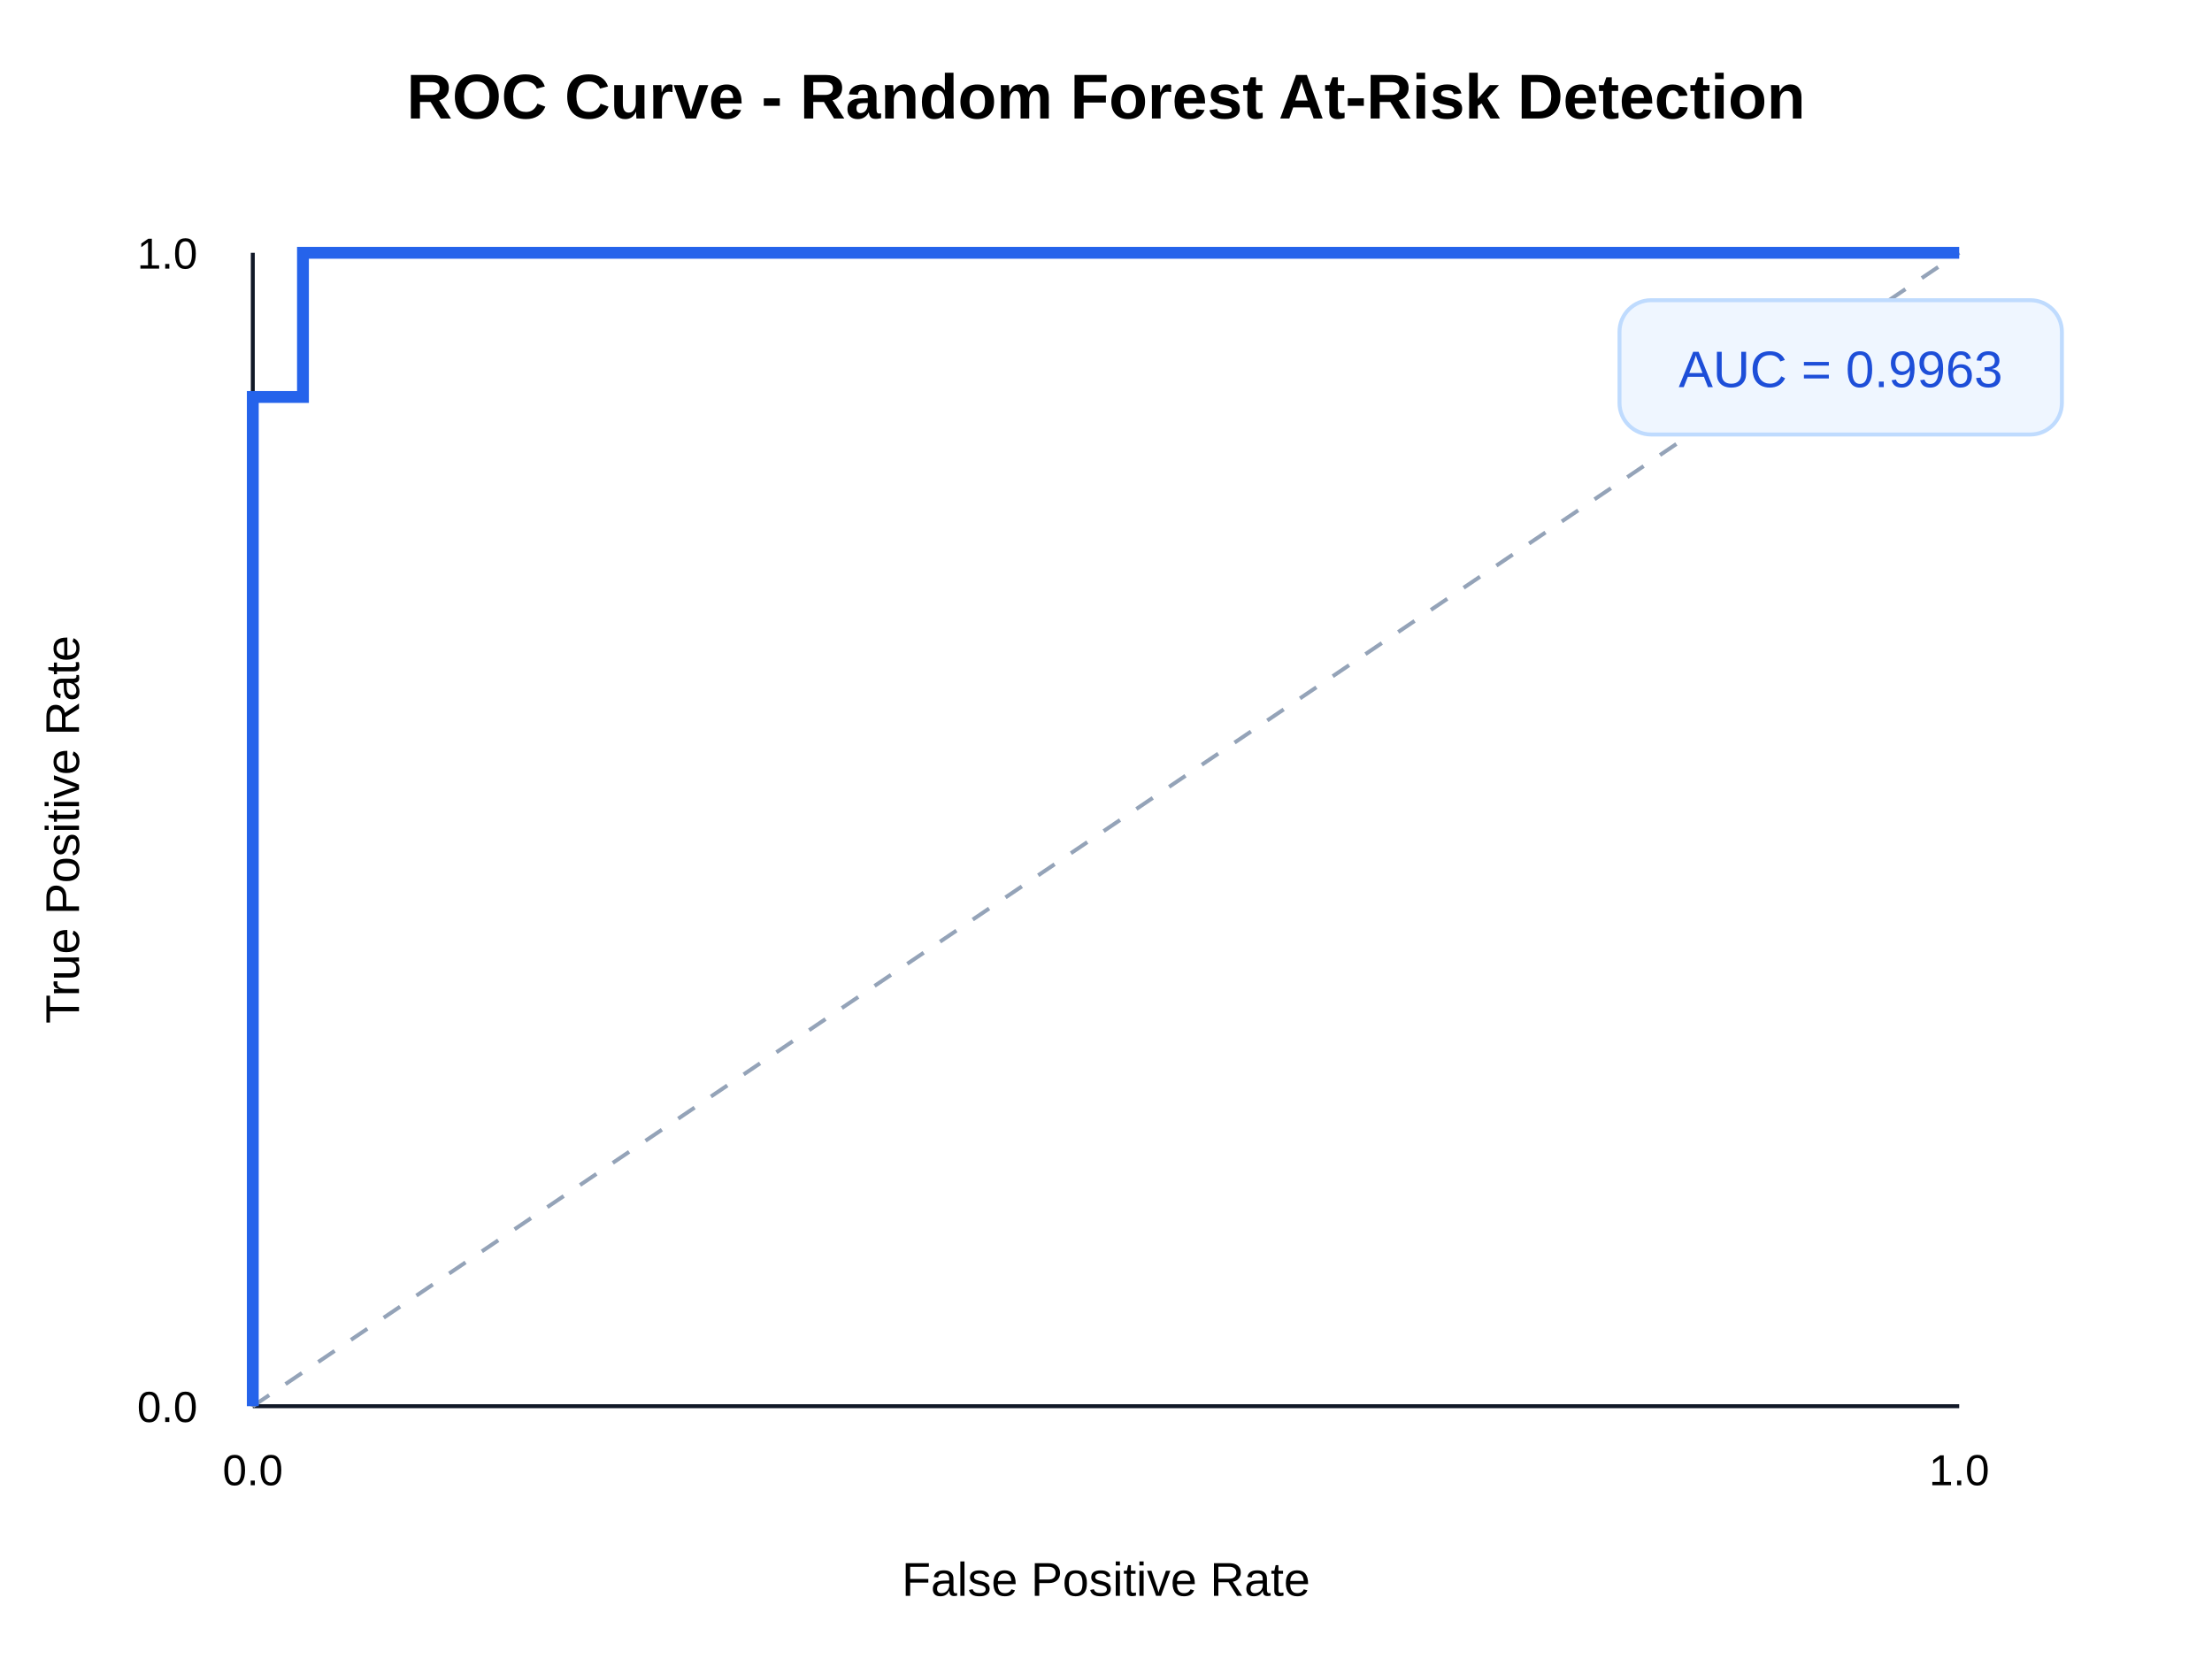
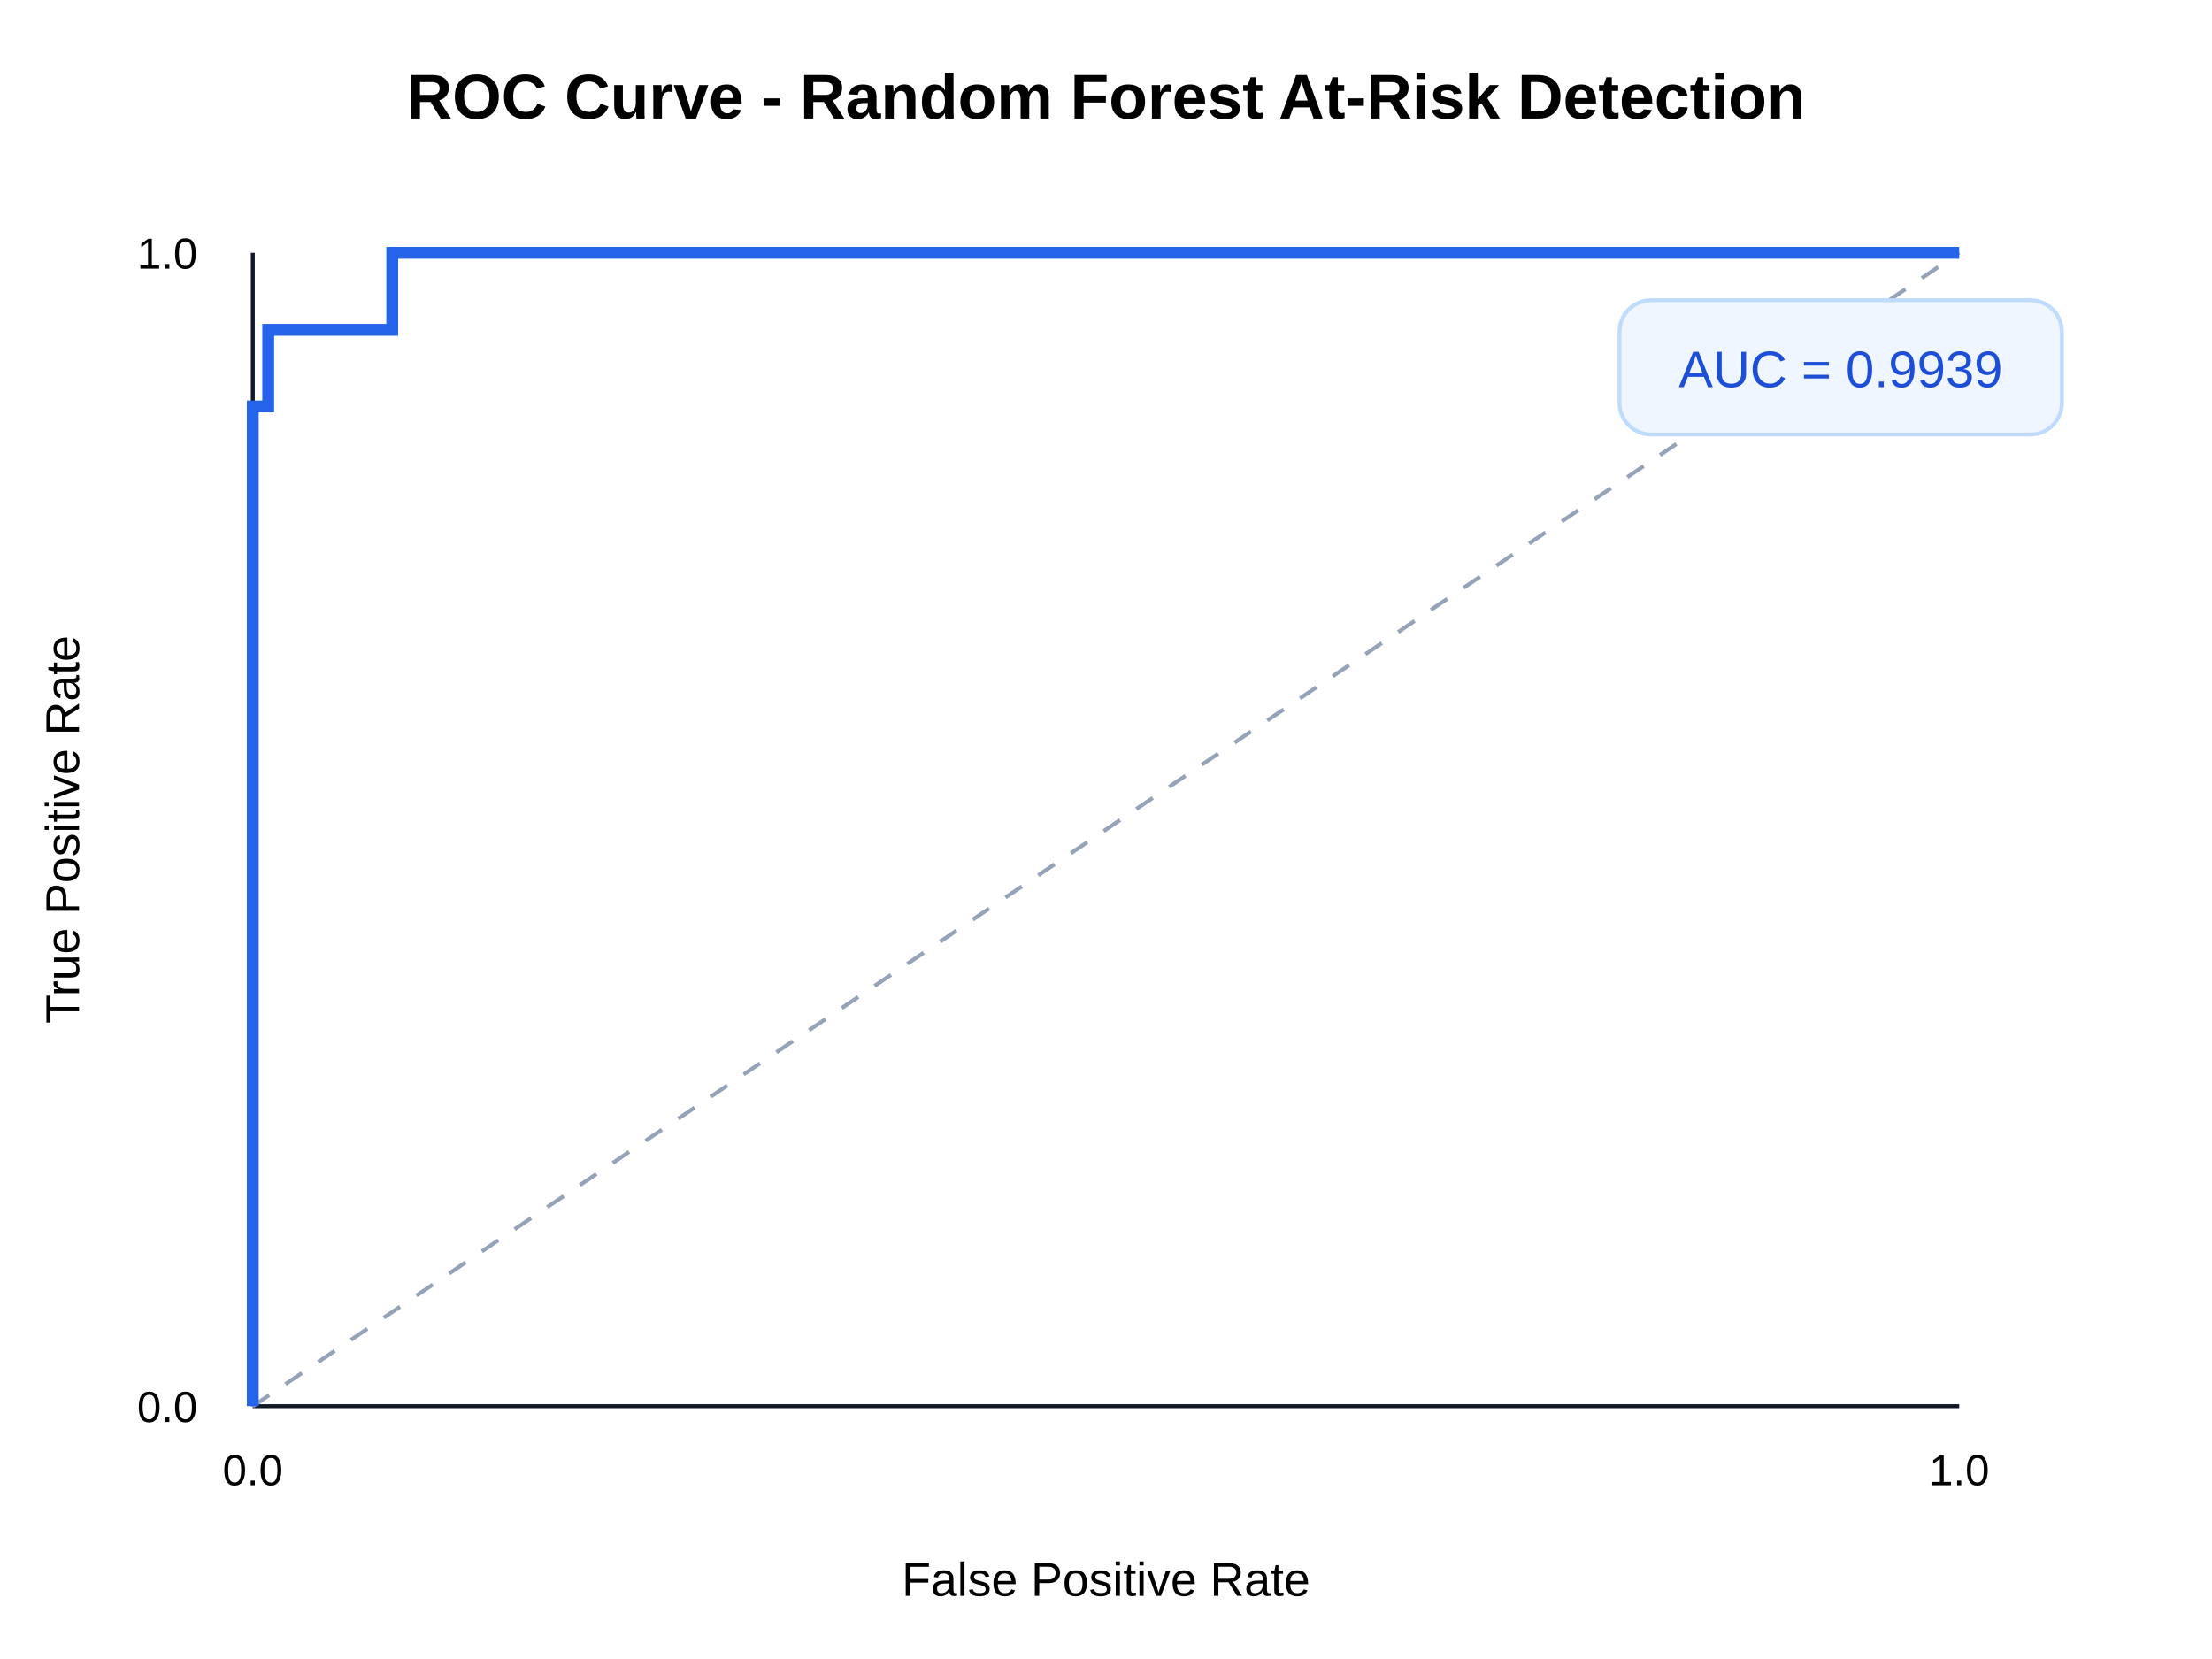
<svg xmlns="http://www.w3.org/2000/svg" width="560" height="420" viewBox="0 0 560 420">
  <rect width="100%" height="100%" fill="#ffffff" />
  <text x="280" y="30" text-anchor="middle" font-family="Segoe UI, Arial" font-size="16" font-weight="600">ROC Curve - Random Forest At-Risk Detection</text>
  <line x1="64" y1="64" x2="64" y2="356" stroke="#111827" />
  <line x1="64" y1="356" x2="496" y2="356" stroke="#111827" />
  <line x1="64" y1="356" x2="496" y2="64" stroke="#94a3b8" stroke-dasharray="5 5" />
-   <path d="M64.0,356.0 L64.0,319.5 L64.0,283.0 L64.0,246.5 L64.0,210.0 L64.0,173.5 L64.0,137.0 L64.0,100.5 L70.4,100.5 L76.7,100.5 L76.7,64.0 L83.1,64.0 L89.4,64.0 L95.8,64.0 L102.1,64.0 L108.5,64.0 L114.8,64.0 L121.2,64.0 L127.5,64.0 L133.9,64.0 L140.2,64.0 L146.6,64.0 L152.9,64.0 L159.3,64.0 L165.6,64.0 L172.0,64.0 L178.4,64.0 L184.7,64.0 L197.4,64.0 L203.8,64.0 L210.1,64.0 L216.5,64.0 L222.8,64.0 L229.2,64.0 L235.5,64.0 L241.9,64.0 L248.2,64.0 L254.6,64.0 L260.9,64.0 L267.3,64.0 L273.6,64.0 L286.4,64.0 L292.7,64.0 L299.1,64.0 L305.4,64.0 L311.8,64.0 L318.1,64.0 L324.5,64.0 L330.8,64.0 L337.2,64.0 L343.5,64.0 L349.9,64.0 L356.2,64.0 L362.6,64.0 L368.9,64.0 L375.3,64.0 L381.6,64.0 L388.0,64.0 L394.4,64.0 L400.7,64.0 L407.1,64.0 L413.4,64.0 L419.8,64.0 L426.1,64.0 L432.5,64.0 L438.8,64.0 L451.5,64.0 L457.9,64.0 L464.2,64.0 L470.6,64.0 L476.9,64.0 L483.3,64.0 L496.0,64.0" fill="none" stroke="#2563eb" stroke-width="3" />
+   <path d="M64.0,356.0 L64.0,336.5 L64.0,317.1 L64.0,297.6 L64.0,278.1 L64.0,258.7 L64.0,239.2 L64.0,219.7 L64.0,200.3 L64.0,180.8 L64.0,141.9 L64.0,122.4 L64.0,102.9 L67.9,102.9 L67.9,83.5 L71.9,83.5 L75.8,83.5 L79.7,83.5 L83.7,83.5 L87.5,83.5 L91.5,83.5 L95.4,83.5 L99.3,83.5 L99.3,64.0 L103.3,64.0 L107.2,64.0 L111.1,64.0 L115.1,64.0 L119.0,64.0 L122.9,64.0 L126.9,64.0 L130.7,64.0 L134.7,64.0 L138.6,64.0 L142.5,64.0 L146.5,64.0 L150.4,64.0 L154.3,64.0 L158.3,64.0 L162.2,64.0 L166.1,64.0 L170.1,64.0 L173.9,64.0 L177.9,64.0 L181.8,64.0 L185.7,64.0 L189.7,64.0 L193.6,64.0 L197.5,64.0 L201.5,64.0 L205.4,64.0 L209.3,64.0 L213.3,64.0 L221.1,64.0 L225.0,64.0 L228.9,64.0 L236.8,64.0 L240.7,64.0 L244.7,64.0 L248.6,64.0 L252.5,64.0 L256.5,64.0 L264.3,64.0 L268.2,64.0 L272.1,64.0 L276.1,64.0 L280.0,64.0 L283.9,64.0 L287.9,64.0 L291.8,64.0 L295.7,64.0 L299.7,64.0 L303.5,64.0 L307.5,64.0 L311.4,64.0 L315.3,64.0 L319.3,64.0 L323.2,64.0 L327.1,64.0 L331.1,64.0 L335.0,64.0 L338.9,64.0 L342.9,64.0 L346.7,64.0 L350.7,64.0 L354.6,64.0 L358.5,64.0 L362.5,64.0 L366.4,64.0 L370.3,64.0 L374.3,64.0 L378.2,64.0 L382.1,64.0 L386.1,64.0 L389.9,64.0 L393.9,64.0 L397.8,64.0 L401.7,64.0 L409.6,64.0 L413.5,64.0 L417.5,64.0 L421.4,64.0 L425.3,64.0 L429.3,64.0 L433.1,64.0 L437.1,64.0 L441.0,64.0 L444.9,64.0 L448.9,64.0 L452.8,64.0 L460.7,64.0 L464.6,64.0 L468.5,64.0 L472.5,64.0 L476.3,64.0 L480.3,64.0 L484.2,64.0 L488.1,64.0 L496.0,64.0" fill="none" stroke="#2563eb" stroke-width="3" />
  <text x="280" y="404" text-anchor="middle" font-family="Segoe UI, Arial" font-size="12">False Positive Rate</text>
  <text x="20" y="210" text-anchor="middle" font-family="Segoe UI, Arial" font-size="12" transform="rotate(-90 20 210)">True Positive Rate</text>
  <text x="64" y="376" text-anchor="middle" font-family="Segoe UI, Arial" font-size="11">0.0</text>
  <text x="496" y="376" text-anchor="middle" font-family="Segoe UI, Arial" font-size="11">1.0</text>
  <text x="50" y="360" text-anchor="end" font-family="Segoe UI, Arial" font-size="11">0.0</text>
  <text x="50" y="68" text-anchor="end" font-family="Segoe UI, Arial" font-size="11">1.0</text>
  <rect x="410" y="76" width="112" height="34" rx="8" fill="#eff6ff" stroke="#bfdbfe" />
-   <text x="466" y="98" text-anchor="middle" font-family="Segoe UI, Arial" font-size="13" fill="#1d4ed8">AUC = 0.9963</text>
+   <text x="466" y="98" text-anchor="middle" font-family="Segoe UI, Arial" font-size="13" fill="#1d4ed8">AUC = 0.9939</text>
</svg>
